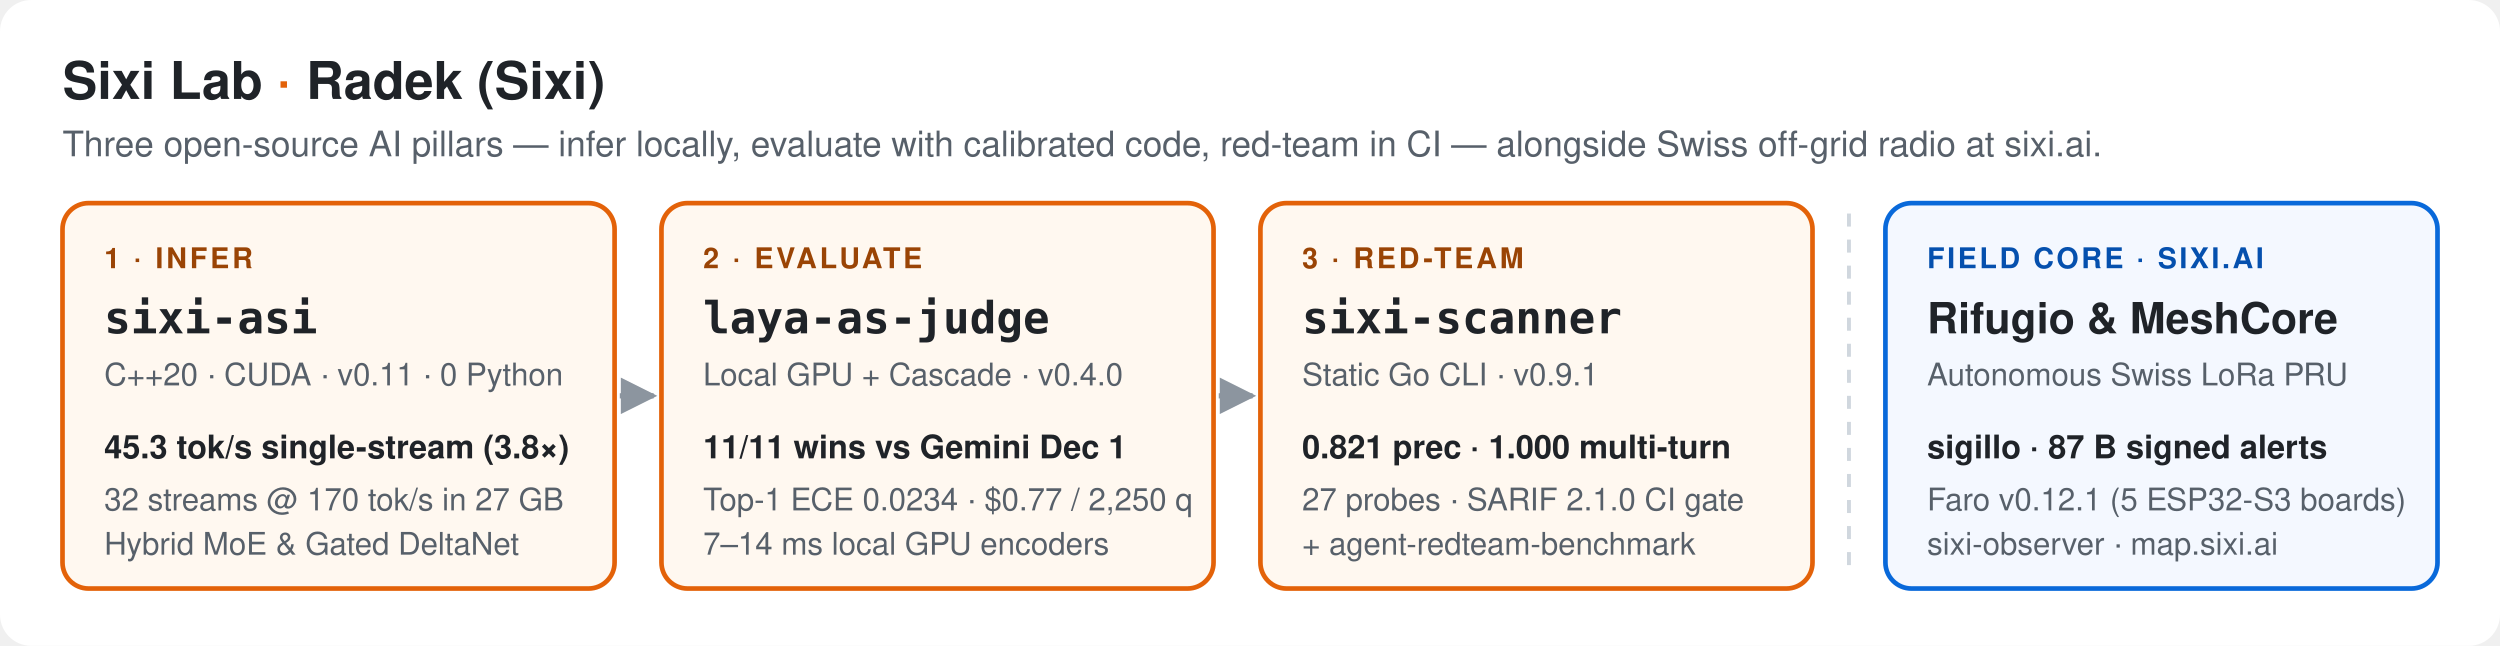
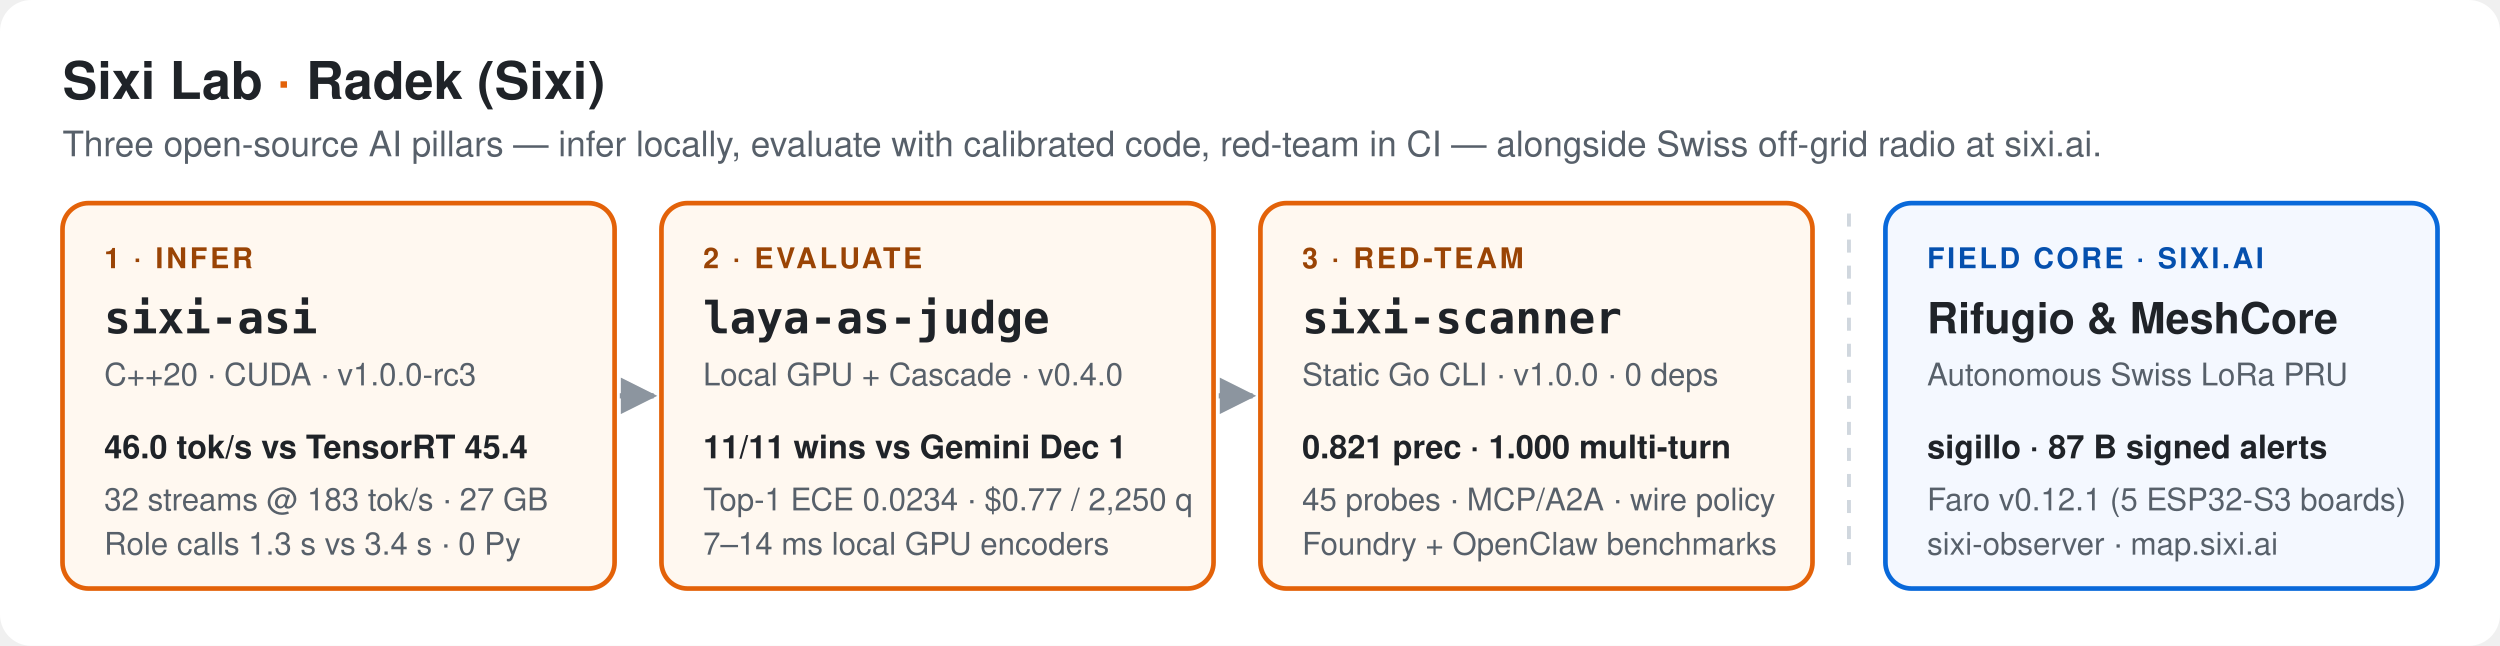
<svg xmlns="http://www.w3.org/2000/svg" viewBox="0 0 960 248" width="960" height="248" font-family="-apple-system, BlinkMacSystemFont, 'Segoe UI', Helvetica, Arial, sans-serif">
  <style>
    .bg { fill: #ffffff; }
    .core { fill: #fff8f0; stroke: #e36209; stroke-width: 1.8; }
    .radio { fill: #f4f8ff; stroke: #0969da; stroke-width: 1.8; }
    .title { fill: #1f2328; font-size: 20px; font-weight: 700; }
    .sub { fill: #57606a; font-size: 13.5px; }
    .accent { fill: #e36209; }
    .step { fill: #9a4405; font-size: 11px; font-weight: 700; letter-spacing: .1em; }
    .step-b { fill: #0550ae; font-size: 11px; font-weight: 700; letter-spacing: .09em; }
    .name { fill: #1f2328; font-size: 17px; font-weight: 700; font-family: ui-monospace, SFMono-Regular, Menlo, monospace; }
    .name-sans { fill: #1f2328; font-size: 16.5px; font-weight: 700; }
    .tag { fill: #57606a; font-size: 12px; font-weight: 500; }
    .stat { fill: #1f2328; font-size: 12.5px; font-weight: 600; }
    .note { fill: #57606a; font-size: 12px; }
    .arrow { stroke: #8c959f; stroke-width: 2; fill: none; }
    .head { fill: #8c959f; }
    .div { stroke: #d0d7de; stroke-width: 1.5; stroke-dasharray: 5 5; }
    @media (prefers-color-scheme: dark) {
      .bg { fill: #0d1117; }
      .core { fill: #1f1610; stroke: #f0883e; }
      .radio { fill: #0d1b2a; stroke: #4493f8; }
      .title, .name, .name-sans, .stat { fill: #e6edf3; }
      .sub, .tag, .note { fill: #8d96a0; }
      .accent, .step { fill: #f0883e; }
      .step-b { fill: #58a6ff; }
      .arrow { stroke: #6e7681; }
      .head { fill: #6e7681; }
      .div { stroke: #30363d; }
    }
  </style>
  <defs>
    <marker id="arr" viewBox="0 0 10 10" refX="9" refY="5" markerWidth="7" markerHeight="7" orient="auto">
      <path class="head" d="M0,0 L10,5 L0,10 z" />
    </marker>
  </defs>
  <rect class="bg" width="960" height="248" rx="12" />
  <text class="title" x="24" y="38">Sixi Lab <tspan class="accent">·</tspan> Radek (Sixi)</text>
  <text class="sub" x="24" y="60">Three open-source AI pillars — infer locally, evaluate with calibrated code, red-team in CI — alongside Swiss off-grid radio at sixi.ai.</text>
  <g>
    <rect class="core" x="24" y="78" width="212" height="148" rx="10" />
    <text class="step" x="40" y="103">1 · INFER</text>
    <text class="name" x="40" y="128">sixi-asi</text>
-     <text class="tag" x="40" y="148">C++20 · CUDA · v0.11 · 0 Python</text>
-     <text class="stat" x="40" y="176">45.3 tok/s single-stream (3.8×)</text>
-     <text class="note" x="40" y="196">32 streams @ 170 tok/s in 27 GB</text>
-     <text class="note" x="40" y="213">Hybrid MoE &amp; Gated DeltaNet</text>
+     <text class="tag" x="40" y="148">C++20 · CUDA · v1.0.0-rc3</text>
+     <text class="stat" x="40" y="176">46.0 tok/s vs TensorRT 45.4</text>
+     <text class="note" x="40" y="196">32 streams @ 183 tok/s · 27 GB</text>
+     <text class="note" x="40" y="213">Role calls 1.3 s vs 3.4 s · 0 Py</text>
  </g>
  <path class="arrow" d="M238,152 L251,152" marker-end="url(#arr)" />
  <g>
    <rect class="core" x="254" y="78" width="212" height="148" rx="10" />
    <text class="step" x="270" y="103">2 · EVALUATE</text>
    <text class="name" x="270" y="128">laya-as-judge</text>
    <text class="tag" x="270" y="148">Local GPU + Cascade · v0.4.0</text>
    <text class="stat" x="270" y="176">11/11 wins vs Gemini Dec 1</text>
    <text class="note" x="270" y="196">Top-1 ECE 0.0234 · $0.77 / 2,250 q</text>
    <text class="note" x="270" y="213">7–14 ms local GPU encoders</text>
  </g>
  <path class="arrow" d="M468,152 L481,152" marker-end="url(#arr)" />
  <g>
    <rect class="core" x="484" y="78" width="212" height="148" rx="10" />
    <text class="step" x="500" y="103">3 · RED-TEAM</text>
    <text class="name" x="500" y="128">sixi-scanner</text>
-     <text class="tag" x="500" y="148">Static Go CLI · v0.9.1</text>
+     <text class="tag" x="500" y="148">Static Go CLI · v1.0.0 · 0 deps</text>
    <text class="stat" x="500" y="176">0.821 prec · 1.000 multi-turn</text>
-     <text class="note" x="500" y="196">27 probes · SARIF 2.1.0 CI gate</text>
-     <text class="note" x="500" y="213">+ agent-redteam-benchmark</text>
+     <text class="note" x="500" y="196">45 probes · MCP/A2A · wire policy</text>
+     <text class="note" x="500" y="213">Foundry + OpenClaw benchmarks</text>
  </g>
  <line class="div" x1="710" y1="82" x2="710" y2="222" />
  <g>
    <rect class="radio" x="724" y="78" width="212" height="148" rx="10" />
    <text class="step-b" x="740" y="103">FIELD CORE · SIXI.AI</text>
    <text class="name-sans" x="740" y="128">Rifugio &amp; MeshCore</text>
    <text class="tag" x="740" y="148">Autonomous Swiss LoRa PRU</text>
    <text class="stat" x="740" y="176">sigillo · 87 B signed alerts</text>
    <text class="note" x="740" y="196">Faro v0.12.1 (5 ESP32-S3 boards)</text>
    <text class="note" x="740" y="213">sixi-observer · map.sixi.ai</text>
  </g>
</svg>
